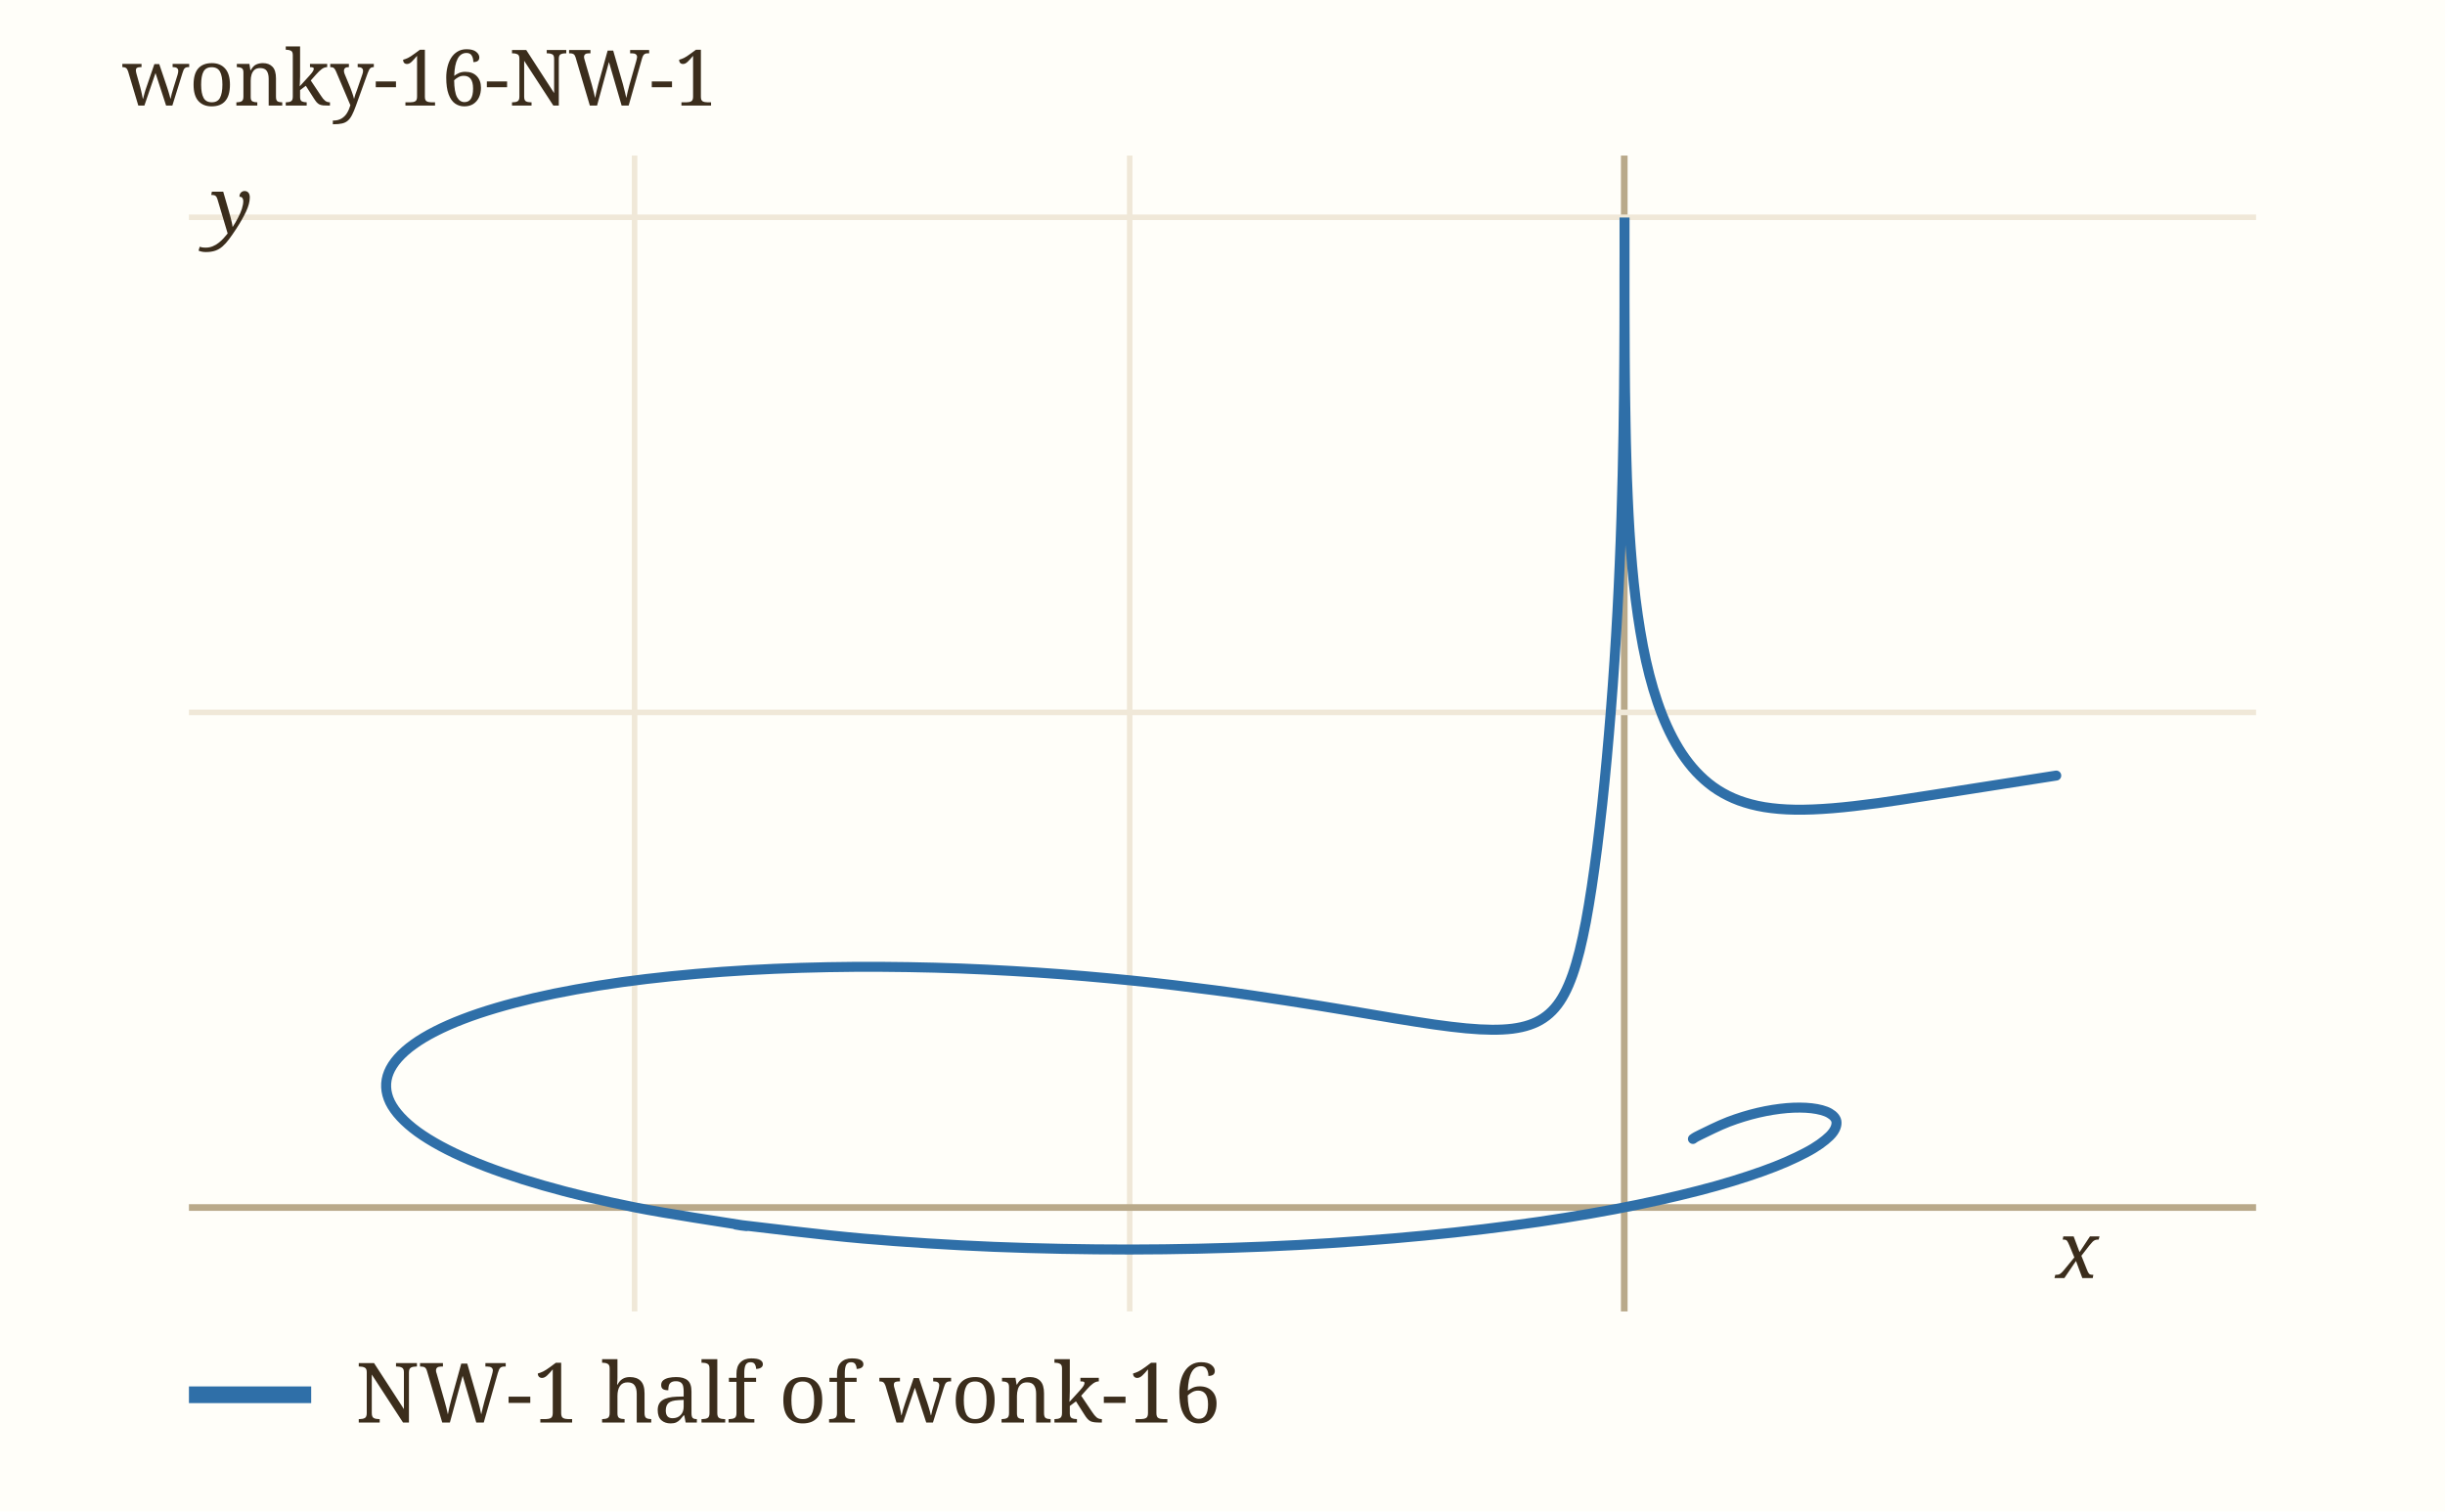
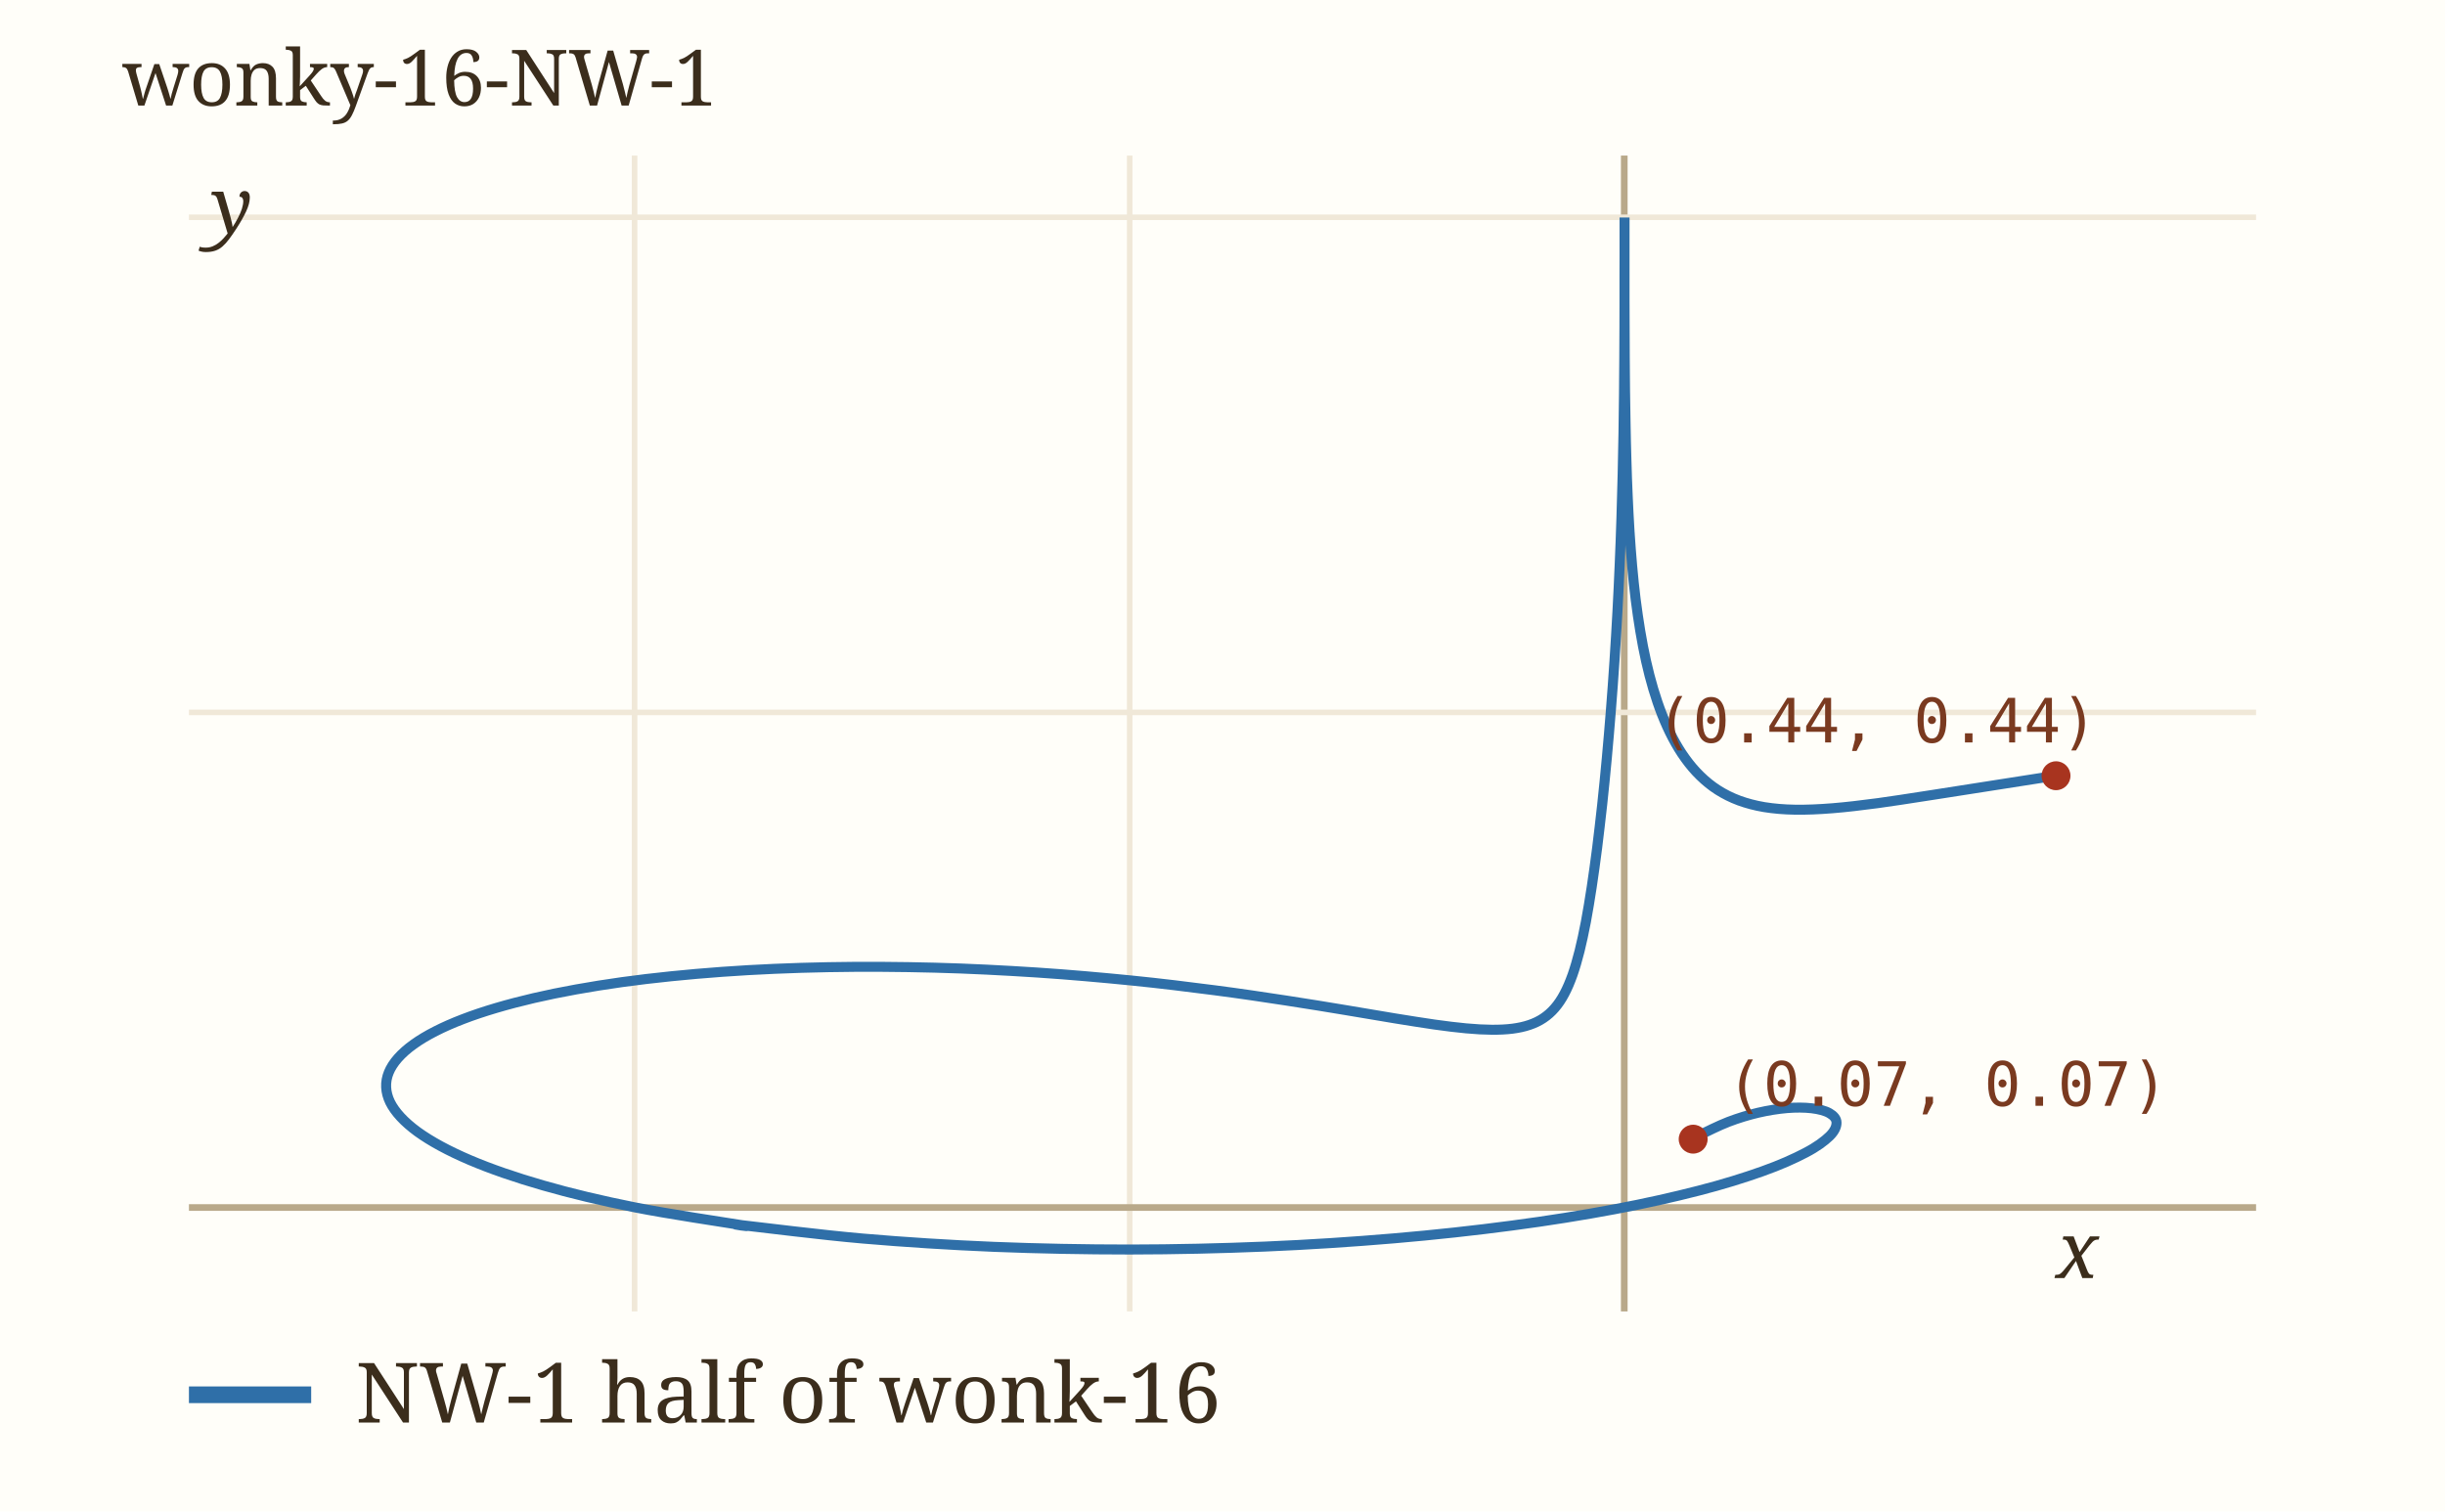
<svg xmlns="http://www.w3.org/2000/svg" viewBox="0 0 440 272" width="440" height="272" role="img" aria-label="wonky-16-NW-1" data-panel="wonky-16-NW-1">
  <rect x="0" y="0" width="440" height="272" fill="#fffef9" />
  <clipPath id="clip-wonky-16-NW-1">
    <rect x="34" y="28" width="372" height="208" />
  </clipPath>
  <g clip-path="url(#clip-wonky-16-NW-1)">
    <line x1="114.2" x2="114.2" y1="28" y2="236" stroke="#f0e8d8" stroke-width="1" />
    <text x="114.2" y="250.0" font-family="ui-monospace, Menlo, monospace" font-size="11" fill="#9c8a6a" text-anchor="middle">-1</text>
    <line x1="203.3" x2="203.3" y1="28" y2="236" stroke="#f0e8d8" stroke-width="1" />
    <text x="203.3" y="250.0" font-family="ui-monospace, Menlo, monospace" font-size="11" fill="#9c8a6a" text-anchor="middle">-0.5</text>
    <line x1="292.3" x2="292.3" y1="28" y2="236" stroke="#b9a98a" stroke-width="1.2" />
    <line x1="34" x2="406" y1="217.3" y2="217.3" stroke="#b9a98a" stroke-width="1.2" />
    <line x1="34" x2="406" y1="128.2" y2="128.2" stroke="#f0e8d8" stroke-width="1" />
    <text x="28.0" y="132.2" font-family="ui-monospace, Menlo, monospace" font-size="11" fill="#9c8a6a" text-anchor="end">0.5</text>
    <line x1="34" x2="406" y1="39.1" y2="39.1" stroke="#f0e8d8" stroke-width="1" />
    <text x="28.0" y="43.1" font-family="ui-monospace, Menlo, monospace" font-size="11" fill="#9c8a6a" text-anchor="end">1</text>
    <path d="M370.04,139.57 C366.34,140.15 353.20,142.21 347.85,143.04 C342.50,143.86 340.96,144.12 337.95,144.53 C334.93,144.93 332.25,145.25 329.77,145.45 C327.29,145.65 325.09,145.74 323.05,145.71 C321.01,145.68 319.20,145.52 317.52,145.25 C315.84,144.97 314.35,144.57 312.95,144.06 C311.55,143.54 310.31,142.91 309.14,142.17 C307.98,141.43 306.93,140.57 305.96,139.62 C304.98,138.67 304.09,137.61 303.27,136.47 C302.44,135.33 301.70,134.09 301.00,132.77 C300.31,131.46 299.68,130.06 299.10,128.60 C298.52,127.13 298.00,125.58 297.52,123.98 C297.04,122.37 296.61,120.69 296.22,118.95 C295.83,117.22 295.49,115.42 295.18,113.56 C294.87,111.71 294.60,109.80 294.35,107.85 C294.11,105.89 293.90,103.88 293.72,101.84 C293.54,99.80 293.39,97.72 293.25,95.61 C293.12,93.51 293.01,91.37 292.92,89.24 C292.82,87.10 292.75,84.94 292.69,82.80 C292.62,80.67 292.58,78.52 292.54,76.42 C292.50,74.33 292.47,72.24 292.44,70.22 C292.42,68.20 292.41,66.21 292.39,64.31 C292.38,62.41 292.37,60.56 292.37,58.82 C292.36,57.08 292.36,55.41 292.35,53.86 C292.35,52.30 292.35,50.84 292.35,49.51 C292.35,48.17 292.35,46.94 292.35,45.85 C292.35,44.76 292.35,43.78 292.35,42.95 C292.35,42.11 292.35,41.41 292.35,40.84 C292.35,40.28 292.35,39.85 292.35,39.57 C292.35,39.29 292.35,39.14 292.35,39.14 C292.35,39.14 292.35,39.29 292.35,39.57 C292.35,39.85 292.35,40.28 292.35,40.84 C292.35,41.41 292.35,42.11 292.35,42.95 C292.35,43.78 292.35,44.76 292.35,45.86 C292.35,46.95 292.35,48.18 292.34,49.53 C292.34,50.87 292.34,52.34 292.34,53.92 C292.34,55.50 292.33,57.20 292.33,58.99 C292.32,60.79 292.31,62.70 292.30,64.71 C292.29,66.71 292.27,68.83 292.25,71.03 C292.22,73.23 292.20,75.53 292.16,77.91 C292.12,80.29 292.07,82.77 292.01,85.32 C291.95,87.87 291.88,90.51 291.79,93.21 C291.71,95.90 291.60,98.68 291.48,101.50 C291.36,104.32 291.23,107.21 291.07,110.11 C290.91,113.02 290.74,115.98 290.54,118.92 C290.35,121.86 290.13,124.83 289.90,127.75 C289.67,130.67 289.42,133.60 289.16,136.44 C288.90,139.28 288.62,142.09 288.33,144.78 C288.03,147.47 287.73,150.10 287.42,152.58 C287.10,155.05 286.78,157.43 286.44,159.65 C286.10,161.86 285.76,163.94 285.40,165.86 C285.03,167.77 284.66,169.53 284.26,171.13 C283.86,172.72 283.44,174.15 282.99,175.44 C282.53,176.72 282.06,177.84 281.53,178.83 C281.00,179.83 280.44,180.66 279.81,181.39 C279.17,182.13 278.50,182.72 277.74,183.23 C276.98,183.74 276.16,184.13 275.24,184.44 C274.31,184.76 273.32,184.97 272.19,185.12 C271.06,185.26 269.85,185.32 268.46,185.31 C267.06,185.30 265.57,185.22 263.84,185.06 C262.12,184.90 260.26,184.67 258.12,184.37 C255.98,184.06 253.66,183.69 251.00,183.26 C248.35,182.83 245.46,182.32 242.19,181.78 C238.93,181.25 235.37,180.64 231.43,180.05 C227.49,179.45 223.19,178.80 218.54,178.20 C213.89,177.60 208.86,176.97 203.53,176.44 C198.21,175.91 192.49,175.40 186.60,175.01 C180.71,174.63 174.46,174.30 168.20,174.14 C161.93,173.98 155.39,173.93 149.01,174.05 C142.63,174.17 136.11,174.44 129.93,174.89 C123.75,175.34 117.58,175.96 111.94,176.74 C106.30,177.53 100.86,178.50 96.08,179.61 C91.31,180.72 86.92,182.01 83.31,183.40 C79.70,184.78 76.64,186.34 74.42,187.94 C72.19,189.54 70.66,191.27 69.96,193.00 C69.25,194.74 69.34,196.56 70.20,198.34 C71.07,200.11 72.76,201.93 75.14,203.67 C77.53,205.40 80.73,207.13 84.50,208.74 C88.27,210.35 92.80,211.91 97.75,213.33 C102.71,214.76 108.26,216.08 114.22,217.27 C120.18,218.46 130.29,219.95 133.51,220.48 C136.72,221.02 129.87,220.08 133.51,220.48 C137.14,220.88 147.76,222.24 155.32,222.89 C162.89,223.54 170.90,224.05 178.90,224.38 C186.90,224.70 195.21,224.86 203.33,224.86 C211.46,224.85 219.73,224.66 227.65,224.33 C235.57,224.00 243.46,223.48 250.87,222.85 C258.27,222.22 265.47,221.43 272.08,220.55 C278.69,219.68 284.93,218.67 290.52,217.62 C296.11,216.58 301.20,215.42 305.64,214.28 C310.07,213.15 313.91,211.94 317.12,210.80 C320.34,209.66 322.91,208.50 324.93,207.44 C326.95,206.39 328.33,205.35 329.26,204.45 C330.18,203.54 330.51,202.71 330.50,202.02 C330.50,201.33 329.97,200.75 329.22,200.32 C328.47,199.89 327.31,199.59 326.03,199.44 C324.76,199.29 323.17,199.28 321.57,199.41 C319.96,199.55 318.16,199.83 316.41,200.24 C314.66,200.65 312.81,201.21 311.06,201.88 C309.30,202.55 306.94,203.75 305.88,204.26 C304.81,204.78 304.86,204.84 304.66,204.96" fill="none" stroke="#2f6fa8" stroke-width="1.8" stroke-linecap="round" data-path="wonky-16-NW-1" />
+     <circle cx="304.7" cy="205.0" r="2.6" fill="#a8341f" />
+     <text x="310.7" y="199.0" font-family="ui-monospace, Menlo, monospace" font-size="11" fill="#7a3a20">(0.07, 0.07)</text>
+     <circle cx="370.0" cy="139.6" r="2.6" fill="#a8341f" />
+     <text x="298.0" y="133.6" font-family="ui-monospace, Menlo, monospace" font-size="11" fill="#7a3a20">(0.44, 0.44)</text>
  </g>
  <text x="370.0" y="230.0" font-family="Georgia, serif" font-size="14" font-style="italic" fill="#3b2d1c">x</text>
  <text x="38.0" y="42.0" font-family="Georgia, serif" font-size="14" font-style="italic" fill="#3b2d1c">y</text>
  <text x="22" y="19" font-family="Georgia, serif" font-size="14" fill="#3b2d1c">wonky-16-NW-1</text>
  <line x1="34" x2="56" y1="251" y2="251" stroke="#2f6fa8" stroke-width="3" />
  <text x="64" y="256" font-family="Georgia, serif" font-size="15" fill="#3b2d1c">NW-1 half of wonk-16</text>
</svg>
